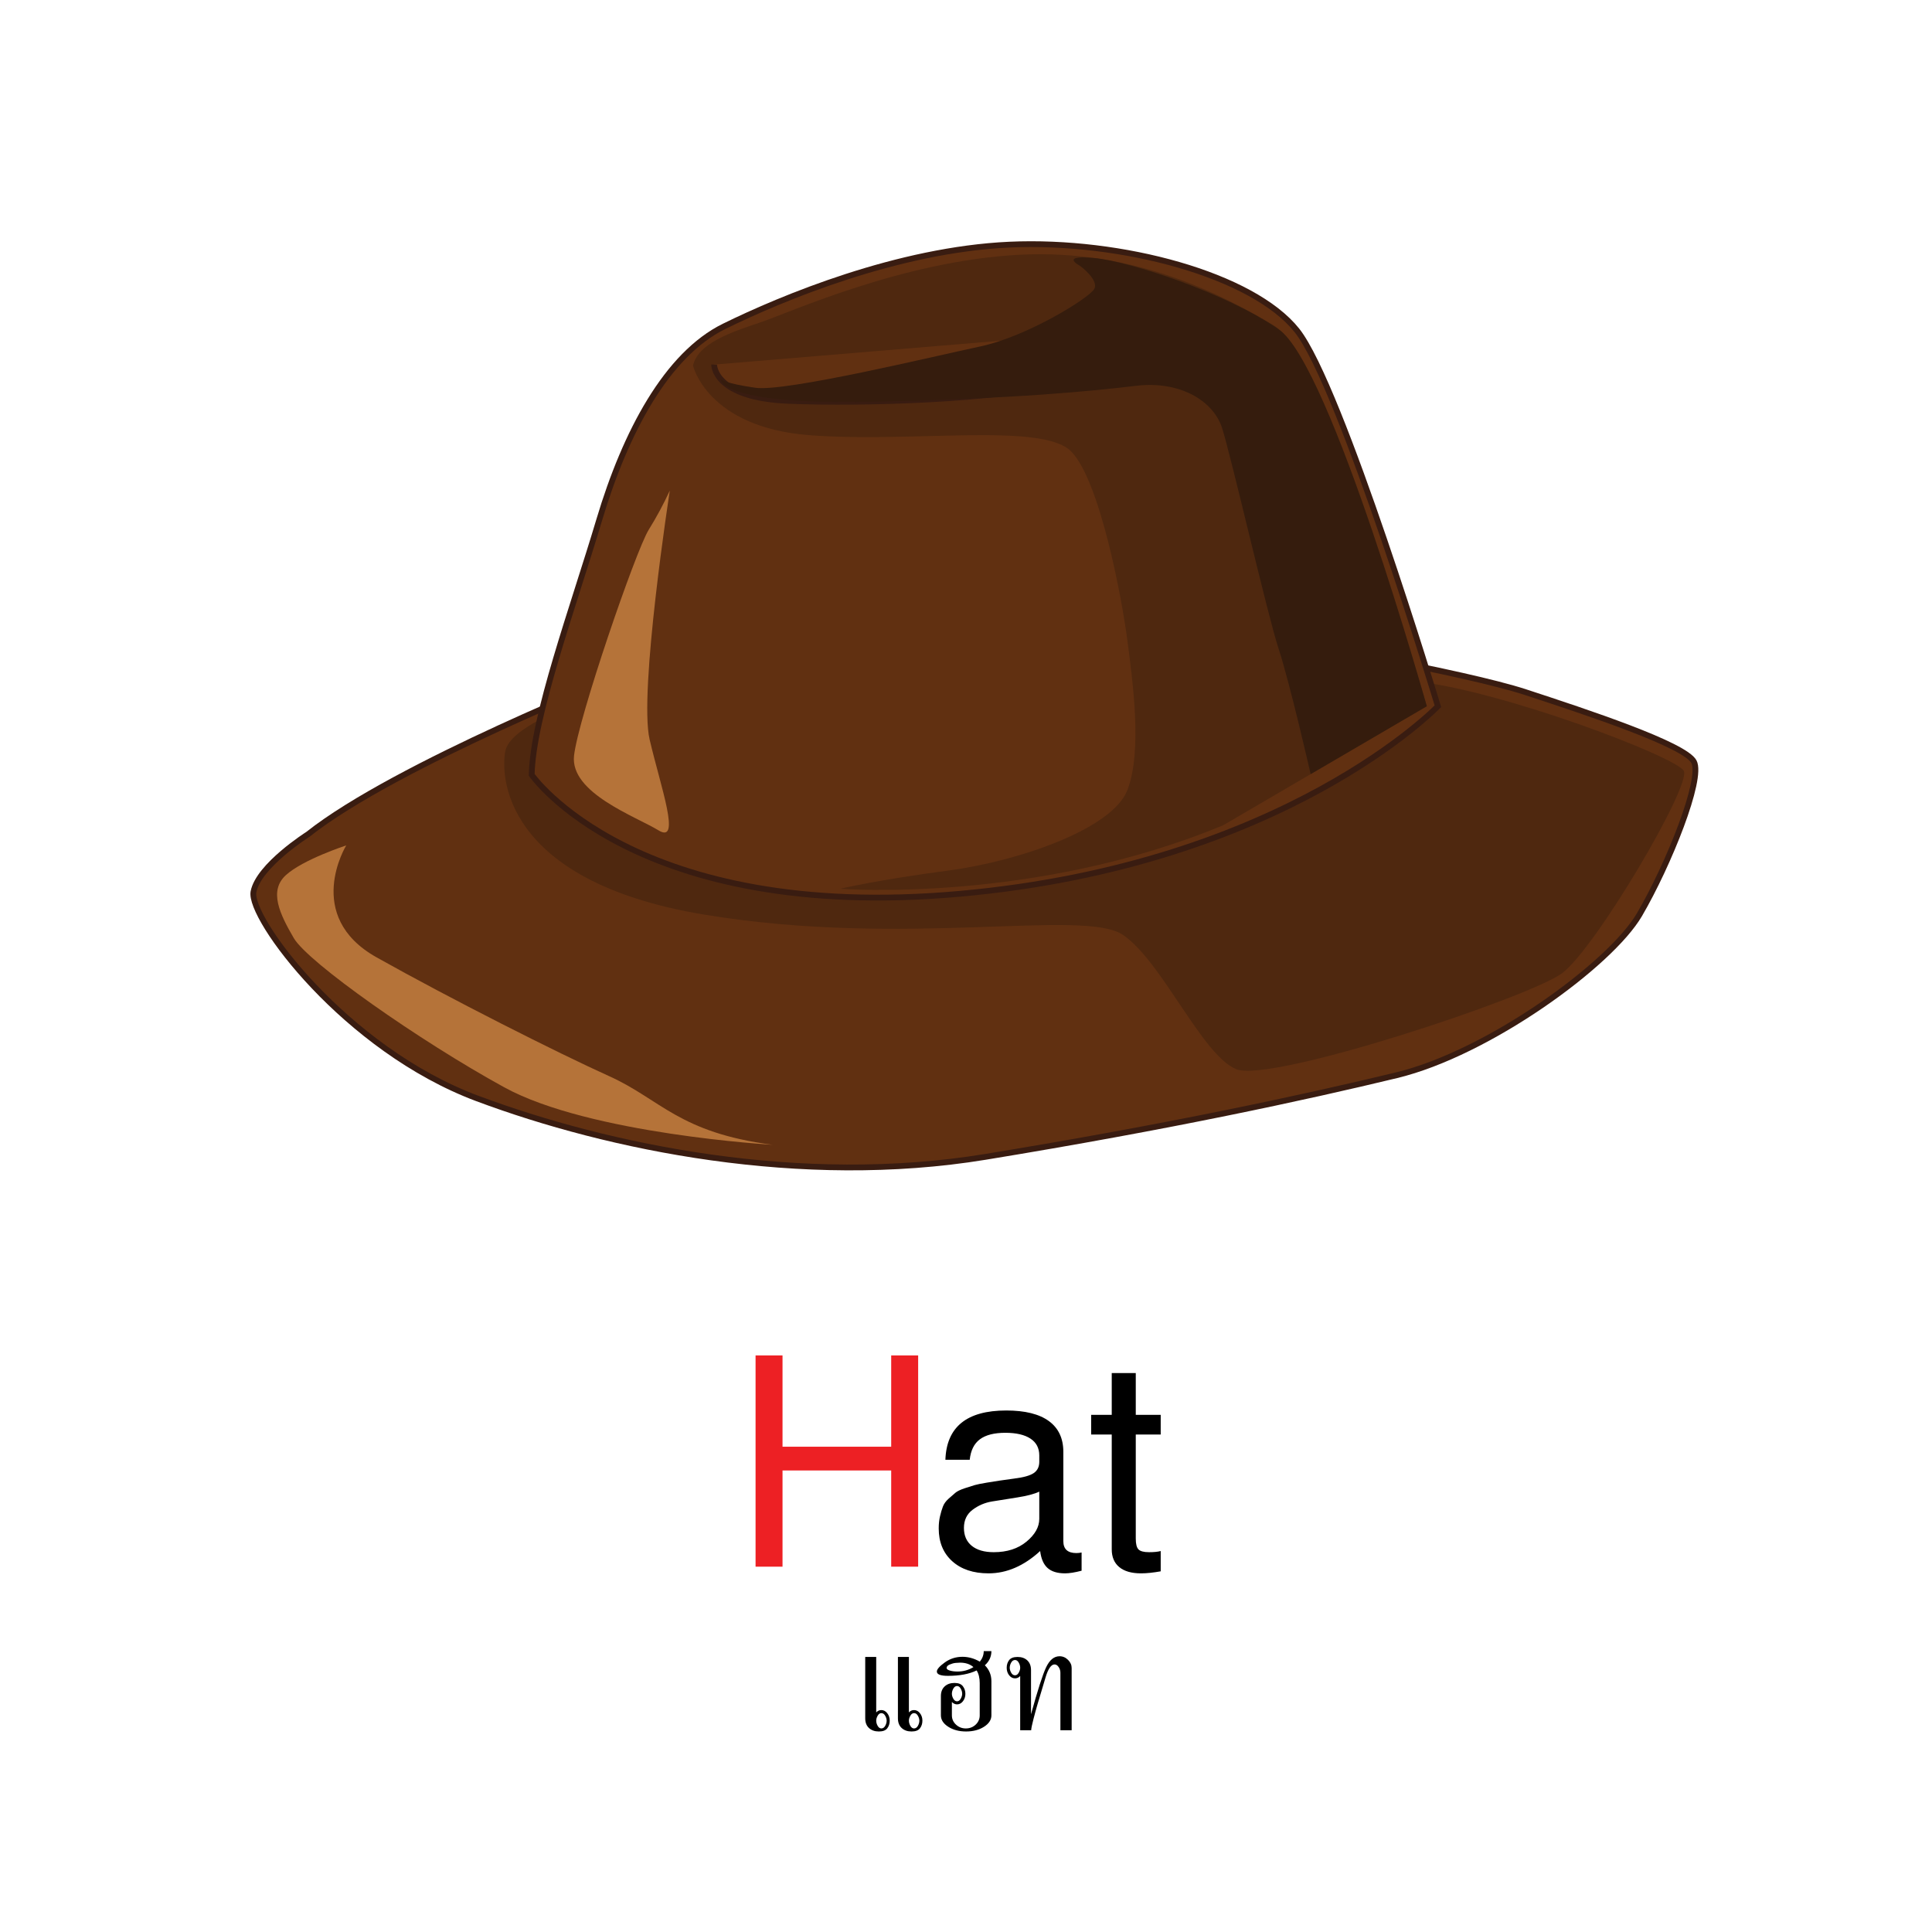
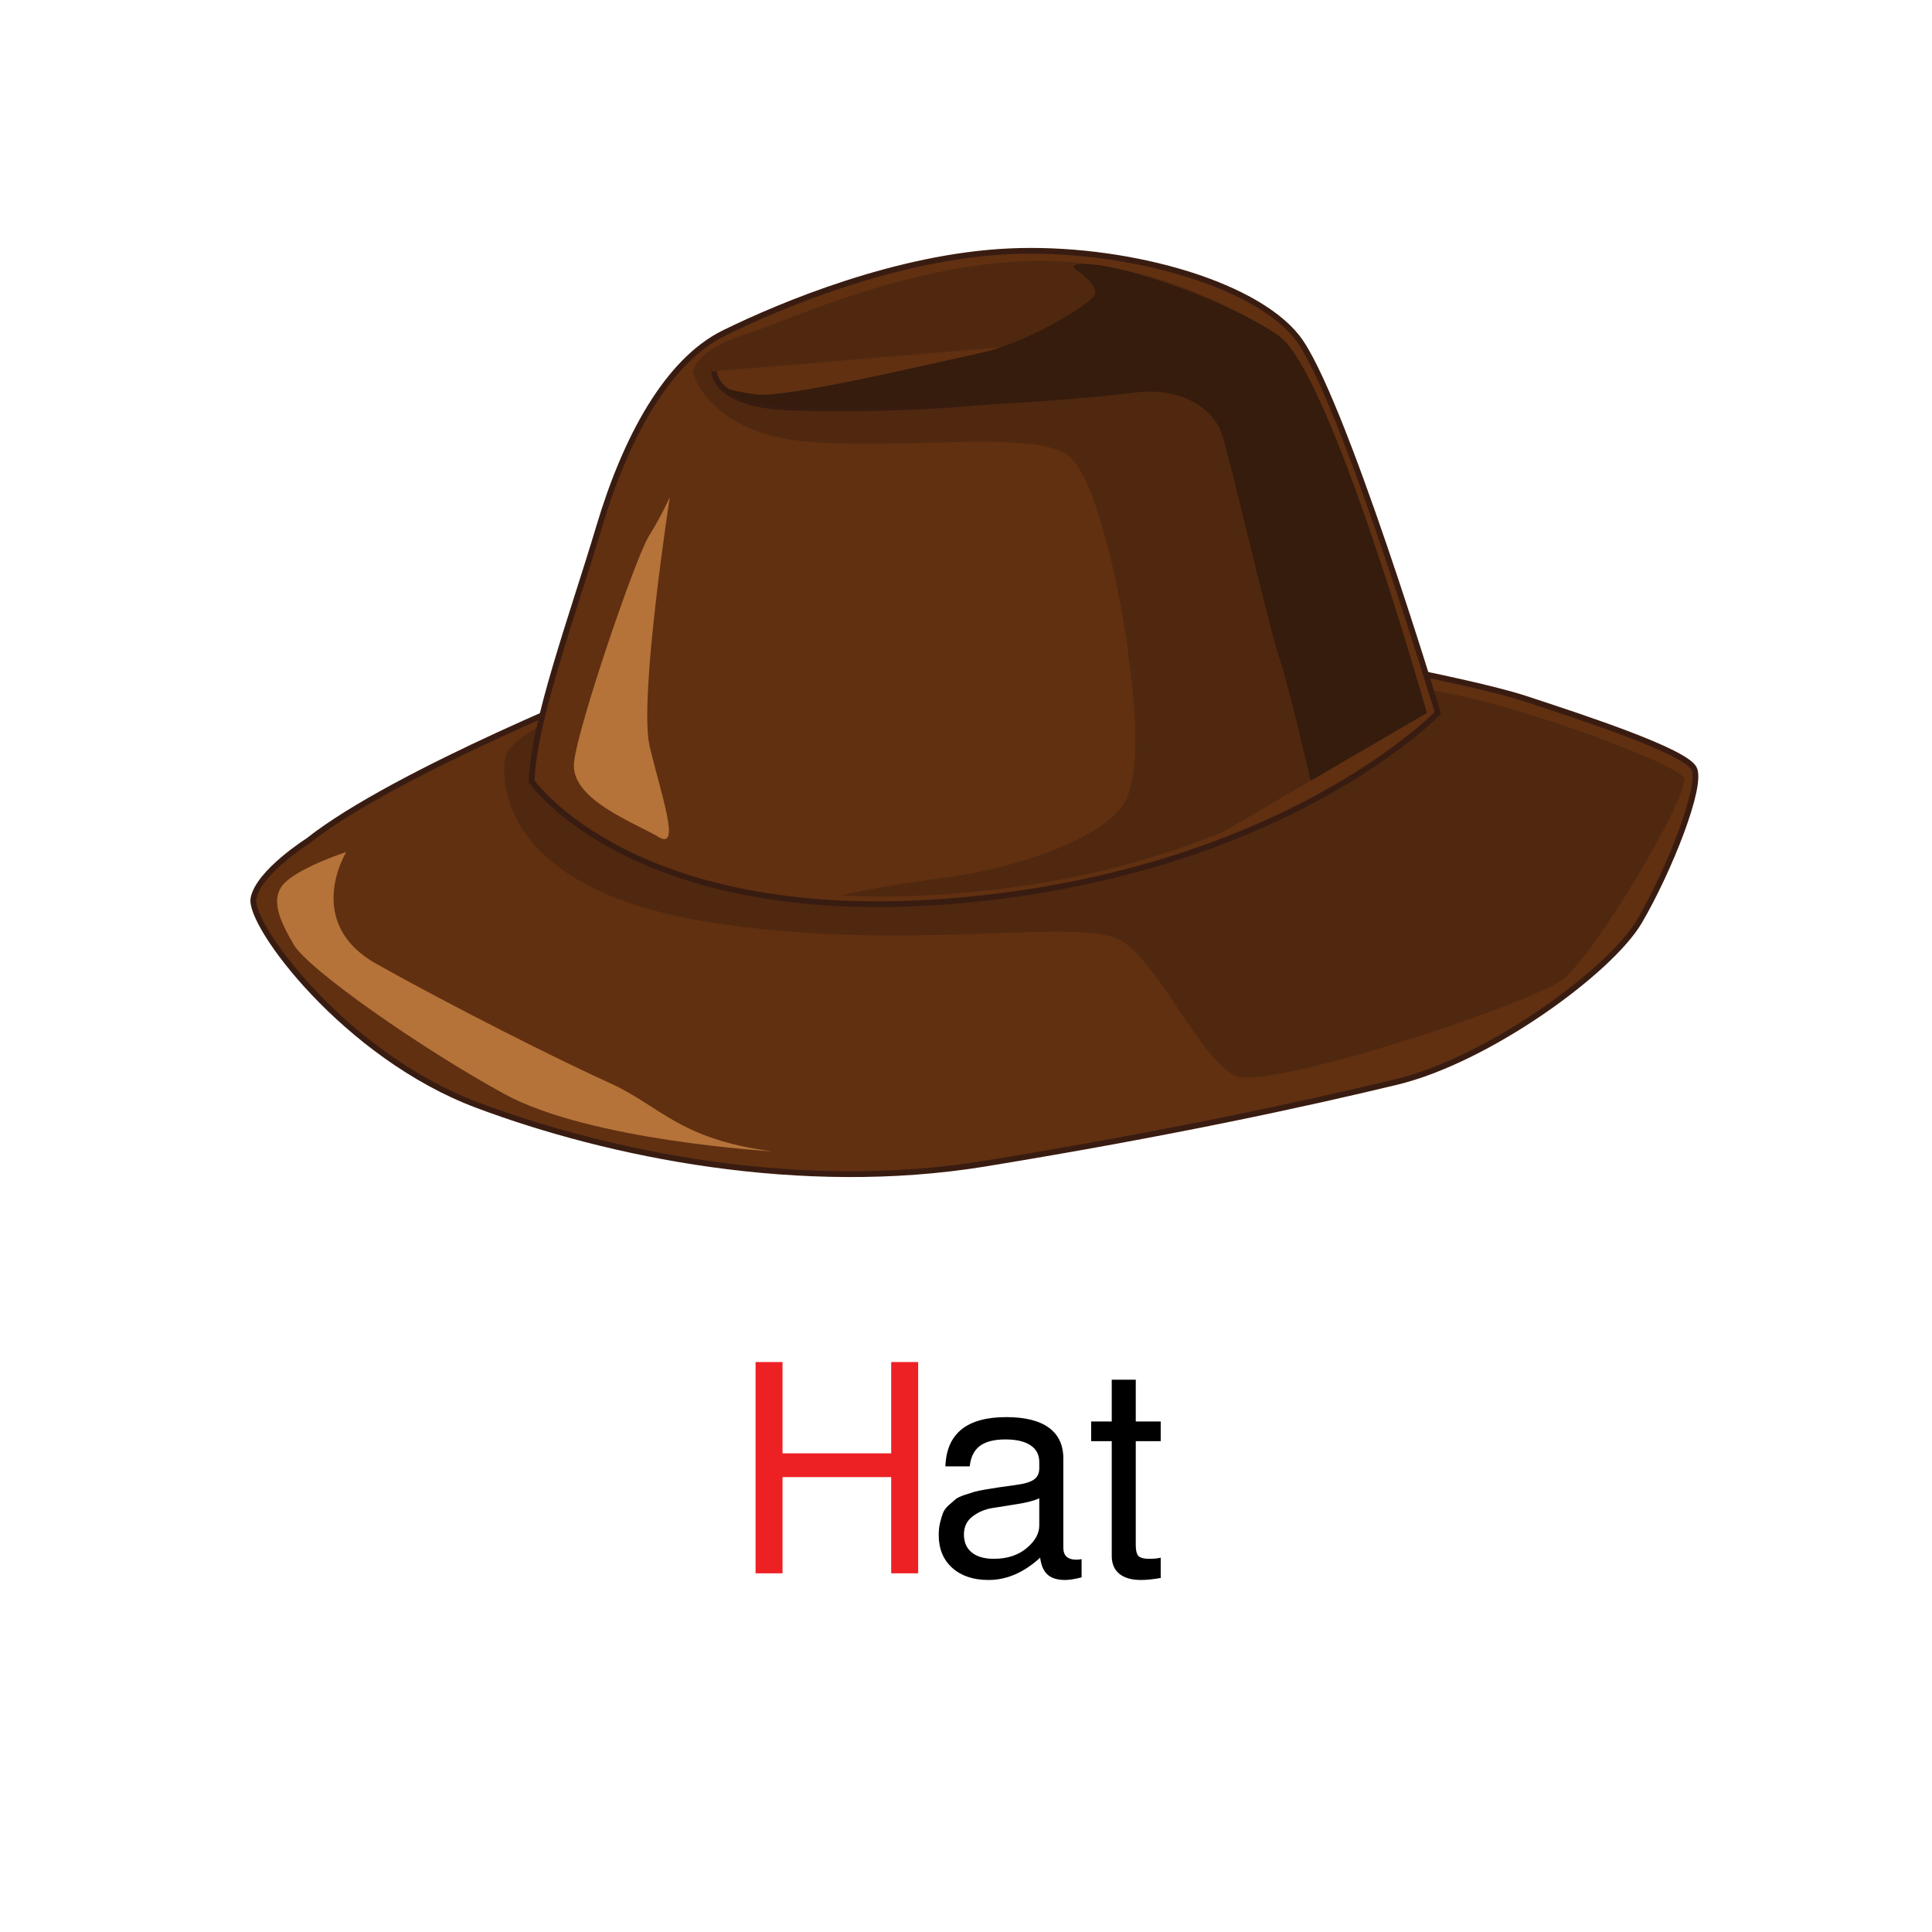
<svg xmlns="http://www.w3.org/2000/svg" id="Layer_1" data-name="Layer 1" viewBox="0 0 1000 1000">
  <defs>
    <style>
      .cls-1 {
        font-size: 150px;
        fill: #ed2024;
        font-family: FreeSansBold, FreeSans;
        letter-spacing: -0.04em;
      }

      .cls-2 {
        letter-spacing: -0.02em;
      }

      .cls-2, .cls-3 {
        fill: #000;
      }

      .cls-3 {
        letter-spacing: 0em;
      }

      .cls-4 {
-         font-size: 72px;
-         font-family: MicrosoftSansSerif, Microsoft Sans Serif;
-       }
- 
-       .cls-5 {
        fill: #613011;
        stroke: #391c11;
        stroke-miterlimit: 10;
        stroke-width: 3px;
      }

-       .cls-6 {
+       .cls-5 {
        fill: #4f280f;
      }

-       .cls-7 {
+       .cls-6 {
        fill: #b57339;
      }

-       .cls-8 {
+       .cls-7 {
        fill: #351c0d;
      }
    </style>
  </defs>
-   <text class="cls-1" transform="translate(379.08 810.91)">H<tspan class="cls-2" x="102.3" y="0">a</tspan>
+   <text class="cls-1" transform="translate(379.08 814.34)">H<tspan class="cls-2" x="102.3" y="0">a</tspan>
    <tspan class="cls-3" x="182.7" y="0">t</tspan>
  </text>
-   <text class="cls-4" transform="translate(443.23 895.57)">แฮท</text>
  <g>
-     <path class="cls-5" d="M323.21,348.89s-118.43,46.95-163.82,82.95c0,0-25.57,16.18-28.18,29.74S178.69,543,247,568.54s167.48,45.91,263,30.26S675.39,568,722.86,556.54s110.61-57.26,125.74-83.15,32.87-70.24,28.18-79.11-55.31-25.57-87.13-36-125.22-26.61-125.22-26.61Z" />
-     <path class="cls-6" d="M295,365.54s-30.79,11-33.39,23S259.56,456,364.43,473.39s196.69-3.46,217,10.63,40.7,62.08,58.44,69.39,151.3-37,168.52-49.57,67.3-97.56,63.13-104.87-94.44-41.74-139.83-46.43-216.52,15.13-241,15.13S295,365.54,295,365.54Z" />
-     <path class="cls-7" d="M179.21,437.58s-22.43,36.52,15.65,57.91,93.92,49.57,120.53,61.57,36,29.22,84.52,35.48c0,0-94.65-5.47-138.9-29.74s-101.62-64.7-108.93-77.22-13-24.43-4.17-32.56S179.21,437.58,179.21,437.58Z" />
-     <path class="cls-5" d="M275.21,401.06s53.22,76.7,221.74,61.56,247.3-97.08,247.3-97.08-50.08-165.87-73-194.57S580.43,124,522.52,126.62,404.6,154.28,374.86,168.89s-51.13,54.78-64.69,100.17S275.85,370.81,275.21,401.06Z" />
-     <path class="cls-6" d="M358.69,189.23s7.3,31.83,60,36,120.52-6.78,135.65,8.35,26.61,77.74,29.22,98.09,7.83,56.87,0,77.22-56.87,37-92.87,41.73-55.83,9.4-55.83,9.4S535,467.84,633.12,427.15l105.4-61.61s-53.74-182-79.31-197.18-70.65-39.47-131-36.52-118.95,29.74-134.6,35S361.3,177.76,358.69,189.23Z" />
-     <path class="cls-5" d="M369.65,188.71s-.53,17.22,38.6,18.78,108-.52,143-9.39,81.39-31.3,81.39-31.3" />
-     <path class="cls-8" d="M559,137.58s10,7.31,7.37,12-34.5,24.52-59,29.74S406.68,202.93,391,200.71s-17.94-4.41-17.94-4.41-.85,13.19,76.37,11.67,116.87-5.69,138.78-8.3,39.66,7.3,44.35,21.91S656,318.16,661.82,335.84s16.57,64.85,16.57,64.85l60.13-35.15S689,189.19,661.86,170.43s-77-35.15-95.45-36.88S559,137.58,559,137.58Z" />
-     <path class="cls-7" d="M346.69,253.93S330.52,358.28,336.25,382.8s16.51,54.26,4.61,47S295,410.45,297.12,391.15,329,285.23,335.73,274.28A188.43,188.43,0,0,0,346.69,253.93Z" />
+     <path class="cls-4" d="M323.21,352.31s-118.43,46.95-163.82,82.95c0,0-25.57,16.18-28.18,29.74S178.69,546.39,247,572s167.48,45.91,263,30.26S675.39,571.44,722.86,560,833.47,502.7,848.6,476.81s32.87-70.24,28.18-79.11-55.31-25.57-87.13-36-125.22-26.61-125.22-26.61Z" />
+     <path class="cls-5" d="M295,369s-30.79,11-33.39,23-2.09,67.44,102.78,84.85,196.69-3.46,217,10.63,40.7,62.09,58.44,69.39,151.3-37,168.52-49.57,67.3-97.56,63.13-104.87S777.12,360.66,731.73,356s-216.52,15.13-241,15.13S295,369,295,369Z" />
+     <path class="cls-6" d="M179.21,441s-22.43,36.53,15.65,57.92,93.92,49.56,120.53,61.56,36,29.22,84.52,35.48c0,0-94.65-5.47-138.9-29.74S159.39,501.53,152.08,489s-13-24.43-4.17-32.56S179.21,441,179.21,441Z" />
+     <path class="cls-4" d="M275.21,404.48s53.22,76.7,221.74,61.57S744.25,369,744.25,369s-50.08-165.88-73-194.58-90.78-46.95-148.69-44.34S404.6,157.7,374.86,172.31s-51.13,54.78-64.69,100.17S275.85,374.23,275.21,404.48Z" />
+     <path class="cls-5" d="M358.69,192.66s7.3,31.82,60,36,120.52-6.79,135.65,8.34,26.61,77.74,29.22,98.09,7.83,56.87,0,77.22-56.87,37-92.87,41.74-55.83,9.39-55.83,9.39S535,471.26,633.12,430.57L738.52,369s-53.74-182.05-79.31-197.18-70.65-39.48-131-36.53-118.95,29.74-134.6,35S361.3,181.18,358.69,192.66Z" />
+     <path class="cls-4" d="M369.65,192.13s-.53,17.22,38.6,18.79,108-.53,143-9.39,81.39-31.31,81.39-31.31" />
+     <path class="cls-7" d="M559,141s10,7.31,7.37,12-34.5,24.53-59,29.74S406.68,206.35,391,204.13s-17.94-4.41-17.94-4.41-.85,13.19,76.37,11.67,116.87-5.69,138.78-8.3,39.66,7.3,44.35,21.91S656,321.58,661.82,339.26s16.57,64.85,16.57,64.85L738.52,369S689,192.61,661.86,173.85s-77-35.15-95.45-36.88S559,141,559,141Z" />
+     <path class="cls-6" d="M346.69,257.35S330.52,361.7,336.25,386.22s16.51,54.26,4.61,47S295,413.87,297.12,394.57,329,288.66,335.73,277.7A188.43,188.43,0,0,0,346.69,257.35Z" />
  </g>
</svg>
